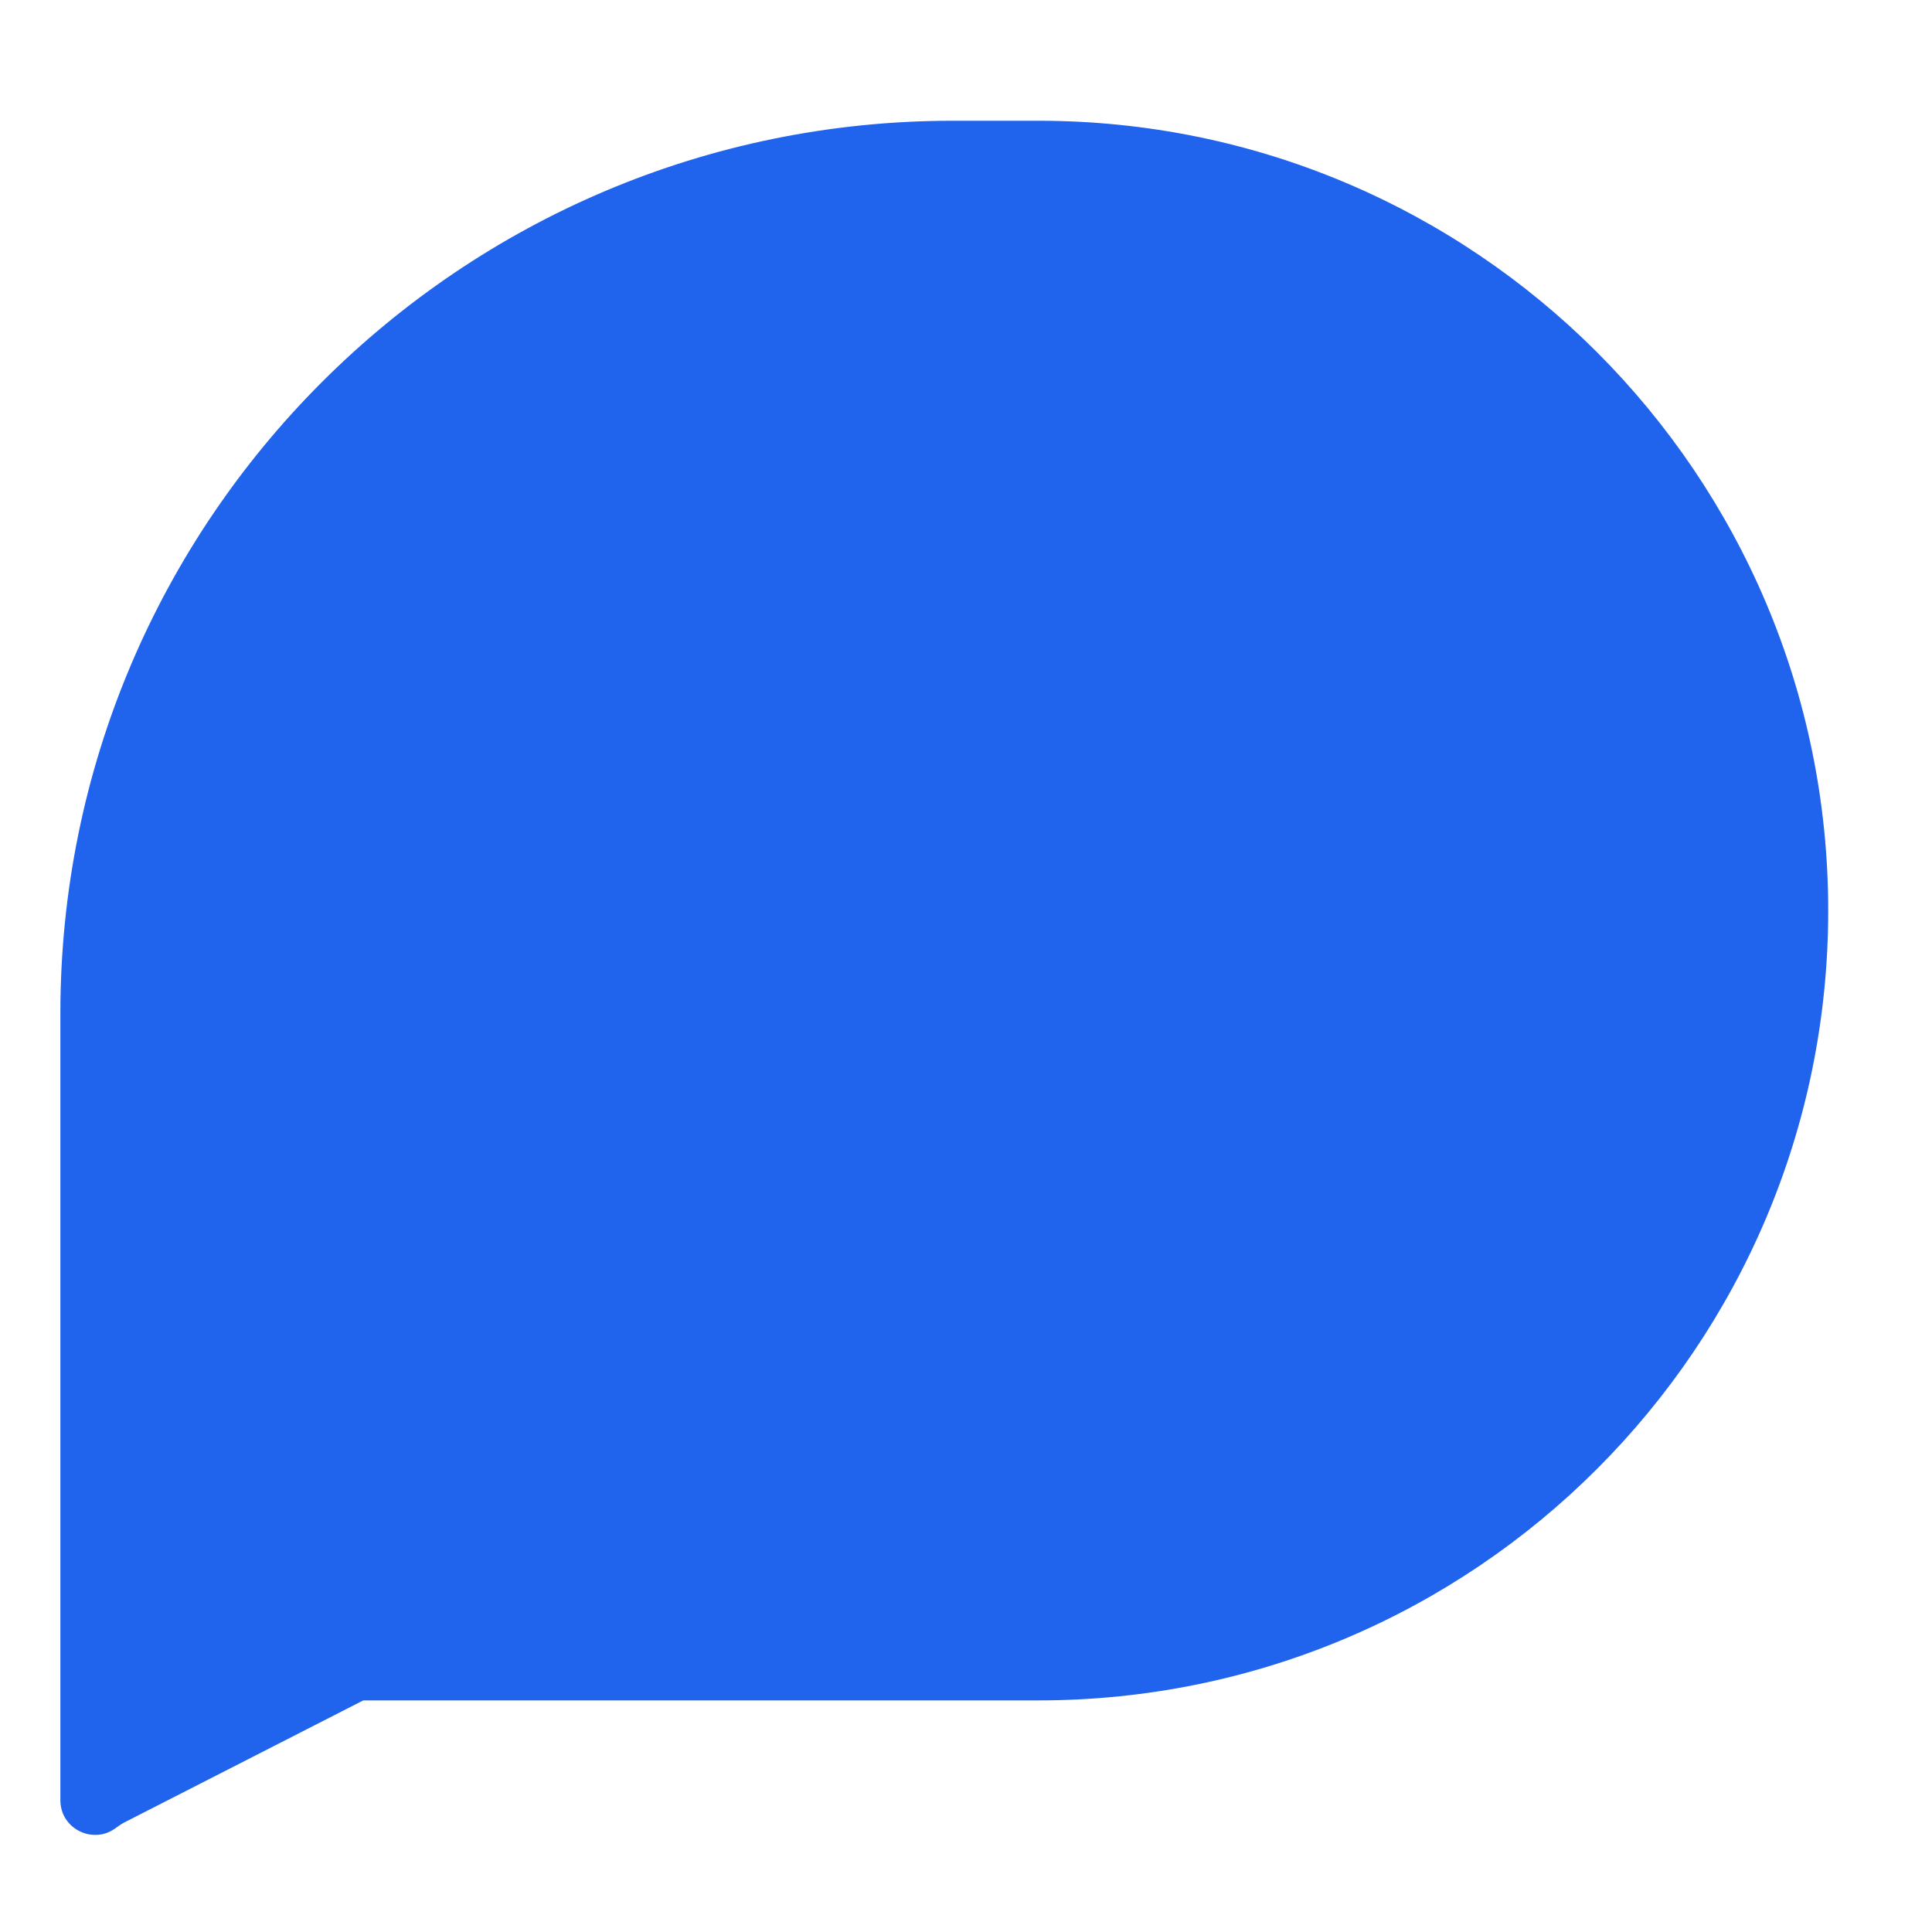
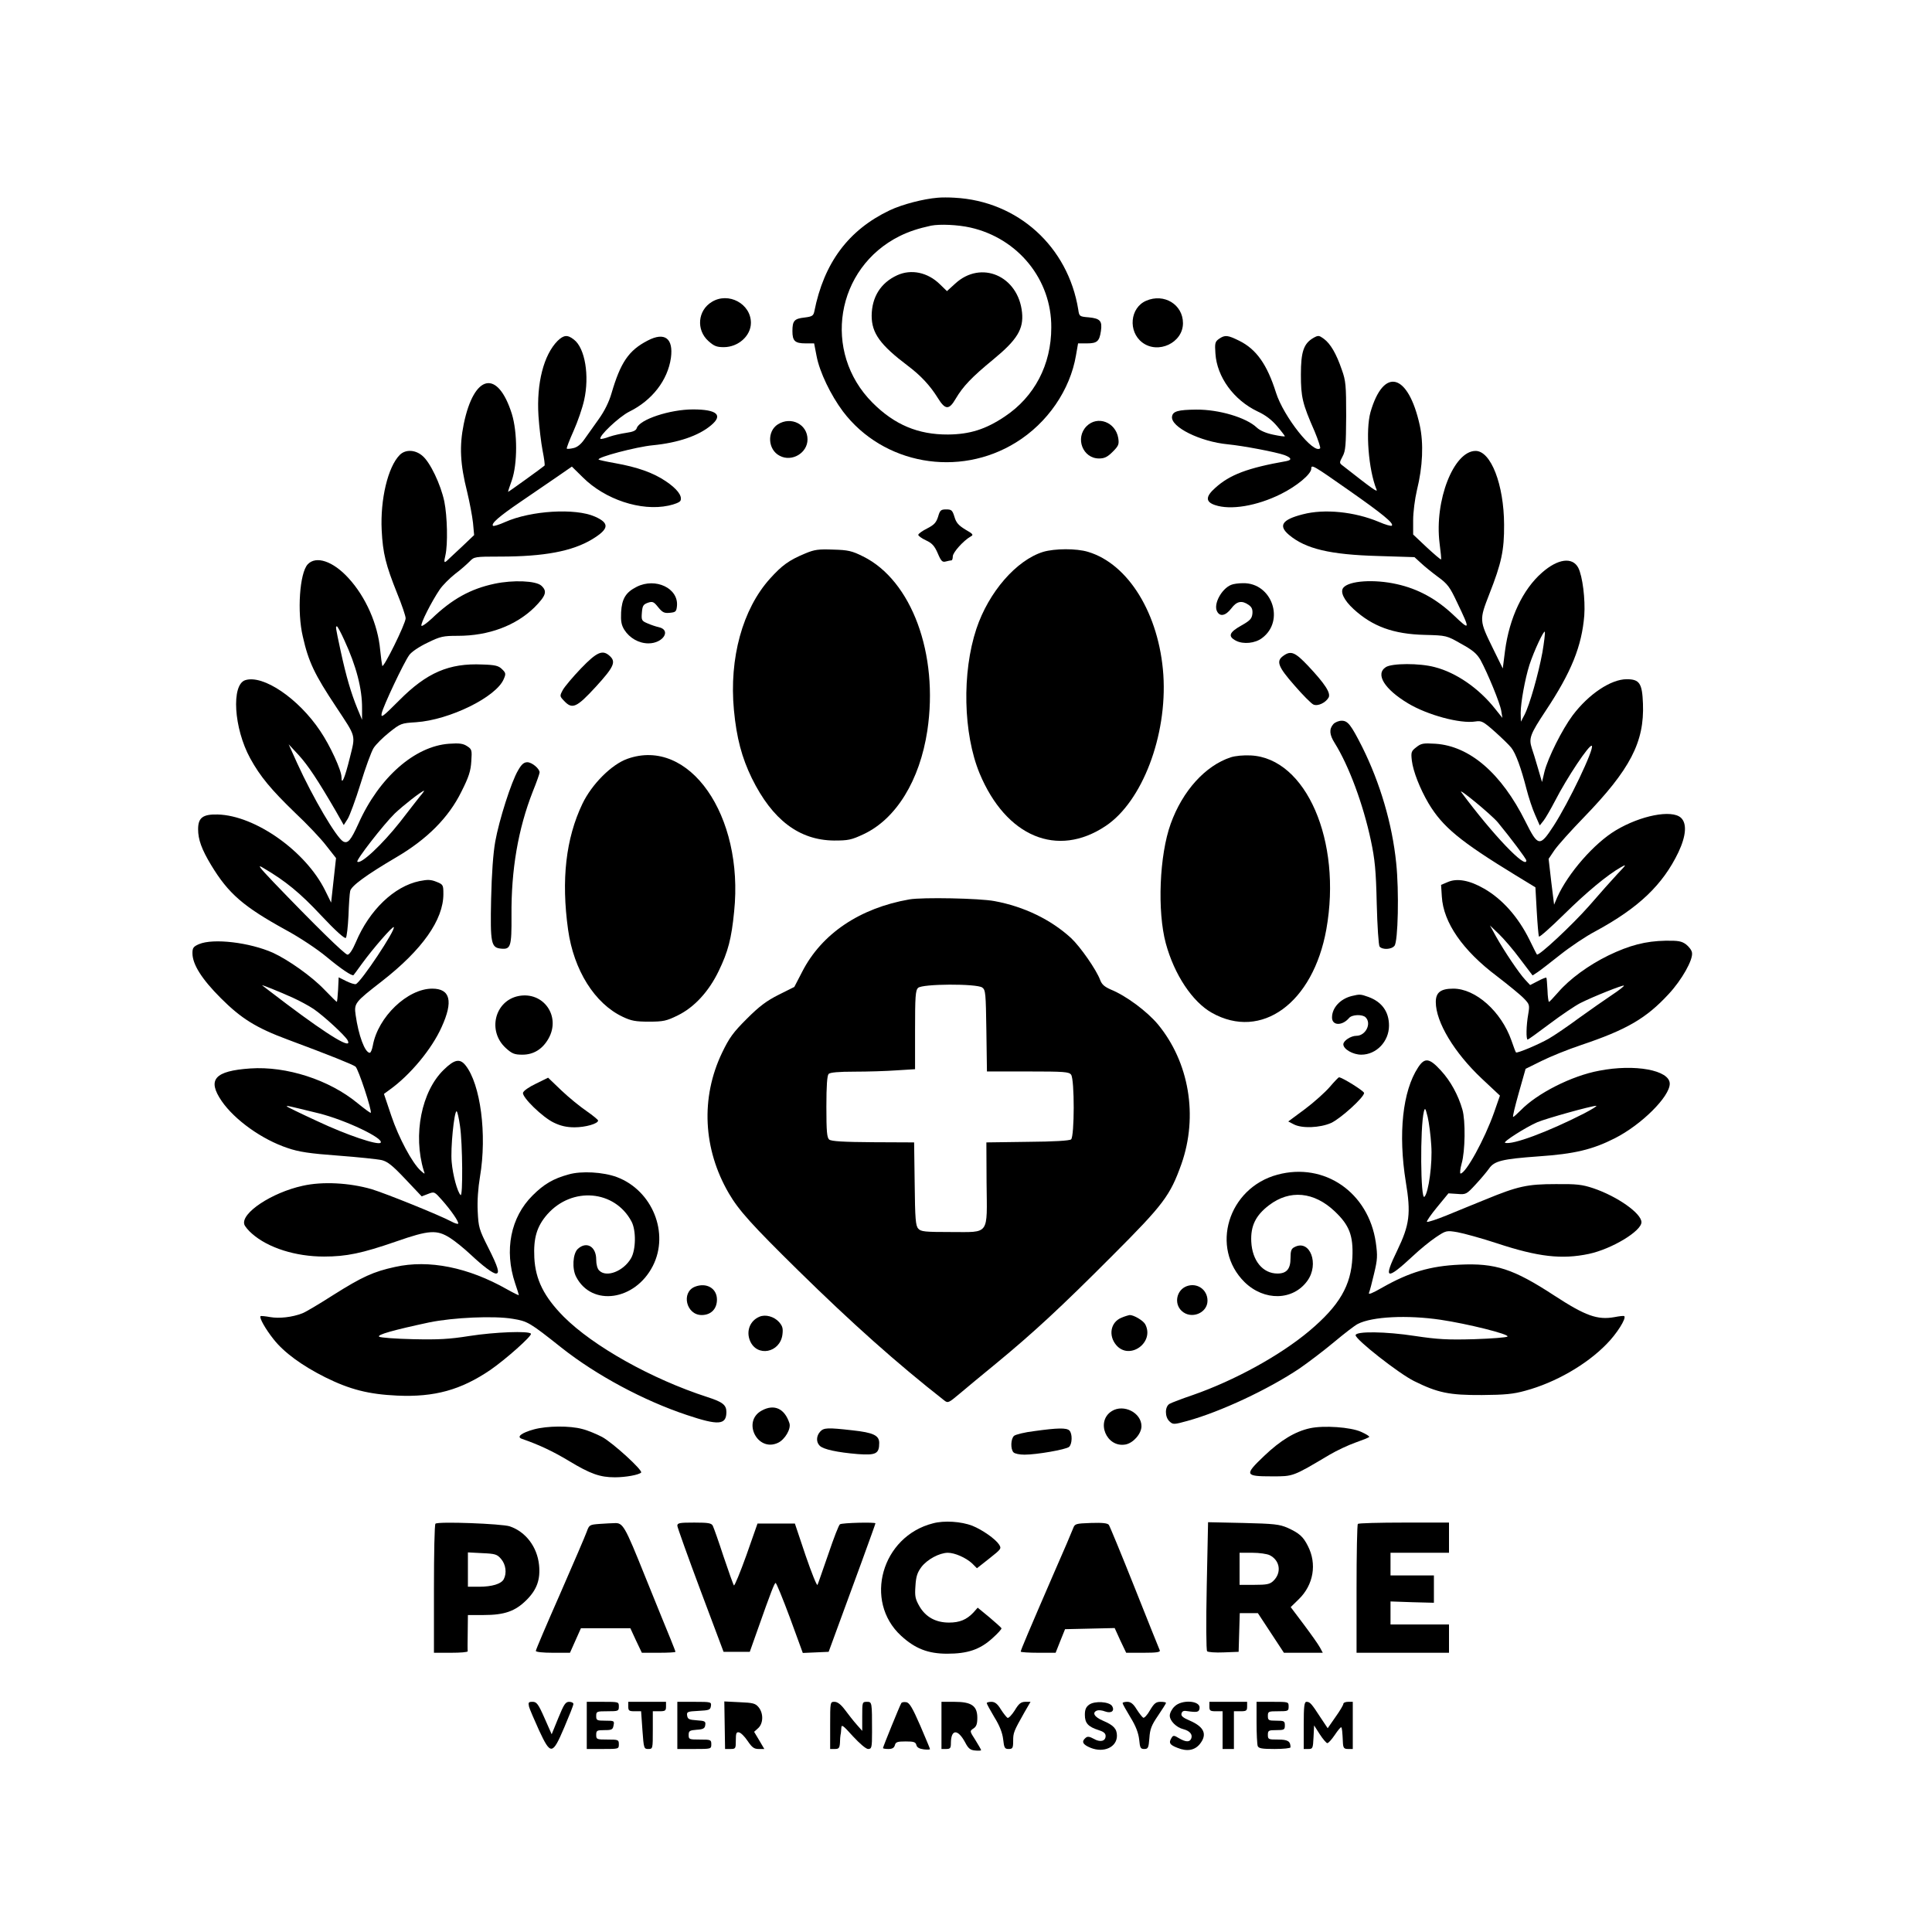
- <svg xmlns="http://www.w3.org/2000/svg" width="32" height="32" viewBox="0 0 32 32" fill="none">
-   <path d="M1 16.784C1 8.619 7.619 2 15.784 2L17.199 2C24.424 2 30.281 7.857 30.281 15.082C30.281 22.307 24.424 28.164 17.199 28.164L6.017 28.164L2.06 30.185C2.003 30.214 1.951 30.254 1.898 30.291C1.532 30.547 1 30.29 1 29.817L1 24.303V16.784Z" fill="#2063EC" />
+ <svg xmlns="http://www.w3.org/2000/svg" version="1.0" width="1024pt" height="1024pt" viewBox="0 0 1024 1024" preserveAspectRatio="xMidYMid meet">
+   <g transform="translate(0,1024) scale(0.1,-0.1)" fill="#000000" stroke="none">
+     <path d="M4970 9192 c-75 -6 -188 -35 -255 -67 -218 -104 -348 -278 -399 -536 -5 -23 -12 -27 -52 -32 -54 -6 -64 -17 -64 -72 0 -52 13 -65 70 -65 l45 0 13 -67 c16 -85 75 -207 140 -294 213 -281 614 -352 917 -164 167 103 287 278 318 462 l11 63 47 0 c54 0 66 11 74 65 8 54 -4 67 -64 73 -49 4 -51 5 -56 41 -54 334 -320 575 -655 593 -30 2 -71 2 -90 0z m173 -158 c253 -57 431 -276 429 -530 0 -197 -89 -367 -247 -472 -100 -67 -184 -94 -300 -95 -159 -1 -284 52 -400 168 -269 269 -196 715 144 884 49 24 97 40 166 55 47 9 141 5 208 -10z" />
+     <path d="M4755 8781 c-87 -40 -134 -115 -135 -214 0 -93 45 -155 192 -266 69 -52 118 -105 159 -171 39 -63 59 -64 94 -4 39 66 84 114 201 210 125 103 160 160 151 248 -20 194 -217 279 -354 153 l-44 -40 -37 36 c-65 64 -153 82 -227 48z" />
+     <path d="M3773 8640 c-75 -45 -84 -148 -19 -207 30 -27 44 -33 82 -33 77 0 144 60 144 129 0 101 -119 165 -207 111z" />
+     <path d="M6075 8646 c-86 -37 -97 -163 -21 -221 84 -64 216 -2 216 102 0 99 -100 160 -195 119z" />
+     <path d="M2955 8433 c-73 -74 -112 -224 -101 -397 4 -61 14 -144 22 -185 8 -40 13 -76 10 -79 -11 -10 -191 -140 -193 -139 -1 1 8 29 20 62 30 87 30 253 0 351 -75 238 -200 212 -255 -53 -24 -118 -19 -213 18 -360 13 -54 27 -128 31 -164 l6 -65 -63 -60 c-35 -32 -69 -65 -76 -71 -20 -20 -23 -16 -13 25 13 58 10 204 -6 284 -19 90 -75 208 -116 242 -38 33 -90 35 -120 5 -63 -63 -104 -236 -96 -399 6 -123 22 -185 82 -335 25 -61 45 -120 45 -132 0 -29 -119 -269 -124 -252 -2 8 -7 45 -11 84 -12 135 -76 281 -168 381 -82 90 -172 120 -216 73 -43 -46 -57 -253 -26 -383 30 -134 63 -202 176 -372 108 -164 104 -146 73 -271 -27 -109 -44 -148 -44 -102 0 36 -60 167 -113 245 -115 172 -302 299 -397 269 -75 -24 -61 -255 26 -414 53 -97 112 -167 237 -288 63 -59 138 -138 166 -175 l52 -66 -13 -118 -13 -118 -32 65 c-103 208 -371 397 -569 402 -79 2 -104 -17 -104 -78 0 -55 19 -107 69 -190 92 -152 171 -220 396 -344 74 -40 167 -102 215 -142 78 -65 138 -105 144 -97 2 2 22 29 45 61 59 81 162 199 168 193 12 -12 -173 -291 -201 -302 -6 -2 -29 5 -51 16 l-40 20 -3 -65 c-2 -36 -5 -65 -7 -65 -2 0 -32 30 -67 66 -66 69 -189 156 -271 194 -124 55 -316 78 -392 46 -30 -13 -35 -20 -35 -48 0 -59 49 -137 150 -238 109 -109 188 -158 355 -220 223 -83 342 -131 359 -143 15 -11 89 -236 81 -245 -2 -2 -33 21 -70 51 -150 124 -377 197 -568 184 -190 -13 -230 -59 -152 -173 69 -100 214 -204 350 -249 58 -20 116 -29 267 -40 106 -8 211 -19 232 -24 31 -8 57 -29 125 -101 l86 -91 34 13 c33 13 34 12 73 -32 49 -55 93 -119 86 -126 -3 -2 -18 2 -34 11 -68 36 -346 148 -424 172 -117 34 -261 42 -366 18 -164 -36 -328 -145 -309 -205 3 -10 22 -33 41 -49 85 -75 231 -121 381 -121 119 0 201 17 383 80 175 61 215 63 285 19 27 -17 76 -57 109 -88 66 -62 118 -101 135 -101 21 0 11 34 -41 137 -49 97 -52 109 -56 192 -3 55 2 125 12 184 38 224 3 491 -77 591 -30 37 -59 31 -115 -24 -118 -114 -164 -345 -106 -535 7 -20 7 -20 -16 0 -45 40 -117 175 -156 291 l-39 116 30 22 c108 77 224 216 276 333 62 136 46 203 -50 203 -131 0 -288 -150 -315 -302 -4 -21 -11 -38 -16 -38 -26 0 -60 93 -75 200 -9 63 -4 68 140 180 213 166 325 325 325 461 0 48 -1 51 -36 65 -30 12 -46 13 -91 4 -134 -28 -265 -153 -337 -324 -17 -40 -34 -66 -44 -66 -14 0 -177 160 -392 384 -79 83 -88 96 -55 76 118 -69 196 -133 307 -252 75 -80 125 -125 131 -119 5 5 11 58 14 118 2 59 6 118 9 130 5 27 86 86 244 179 164 96 278 211 345 347 40 79 50 111 53 162 4 59 3 64 -22 80 -21 14 -41 17 -96 13 -182 -13 -371 -179 -480 -423 -40 -88 -56 -108 -81 -95 -36 20 -160 231 -244 415 l-45 100 53 -57 c49 -54 100 -130 197 -297 l42 -74 21 33 c11 18 42 102 68 186 26 85 57 170 69 189 12 19 49 56 83 83 60 48 64 49 142 54 178 12 426 134 465 229 12 27 11 33 -9 52 -18 18 -35 23 -104 25 -177 8 -295 -43 -441 -190 -87 -87 -98 -96 -93 -69 7 36 117 269 146 309 12 17 52 44 96 65 69 34 84 37 162 37 163 0 307 54 406 151 61 62 69 85 36 115 -29 26 -149 31 -248 10 -127 -27 -225 -81 -333 -185 -26 -24 -51 -42 -54 -38 -8 8 54 130 97 193 15 22 52 59 81 82 30 22 64 53 78 67 23 24 27 25 160 25 234 0 383 28 489 92 90 55 93 85 14 120 -104 46 -339 32 -476 -29 -31 -14 -60 -23 -64 -20 -11 12 31 49 147 128 63 43 150 103 193 132 l78 54 58 -57 c117 -117 308 -181 454 -150 33 7 61 18 64 27 10 25 -19 63 -79 103 -67 45 -150 74 -267 95 -46 8 -86 17 -88 19 -12 12 201 68 287 76 133 13 243 50 309 106 65 54 31 84 -96 84 -122 0 -283 -53 -298 -99 -4 -13 -19 -20 -55 -25 -27 -4 -68 -13 -91 -21 -23 -9 -44 -13 -46 -11 -13 12 98 117 152 144 122 60 204 167 221 285 14 104 -33 139 -123 92 -101 -52 -144 -116 -192 -280 -13 -45 -37 -94 -68 -137 -26 -37 -60 -85 -76 -107 -18 -26 -38 -42 -58 -46 -17 -4 -32 -5 -35 -3 -2 3 14 45 36 94 22 49 47 122 56 163 29 129 5 276 -54 321 -34 27 -54 25 -87 -7z m-1130 -1586 c63 -136 95 -258 94 -362 l0 -60 -25 60 c-33 81 -59 168 -89 307 -28 130 -27 128 -19 128 3 0 21 -33 39 -73z m400 -829 c-14 -18 -62 -79 -105 -135 -94 -119 -209 -227 -226 -210 -8 8 138 196 198 255 44 42 142 119 156 121 2 1 -8 -14 -23 -31z m-671 -1067 c35 -16 85 -43 110 -60 57 -40 163 -138 178 -164 29 -54 -92 18 -322 191 -69 52 -127 97 -130 99 -8 7 91 -33 164 -66z m136 -612 c141 -35 349 -134 327 -156 -15 -14 -179 41 -334 114 -89 41 -163 77 -163 79 0 5 6 3 170 -37z m748 -66 c14 -92 16 -382 3 -367 -17 18 -41 105 -47 175 -7 70 13 269 26 269 4 0 12 -35 18 -77z" />
+     <path d="M6461 8444 c-21 -15 -23 -23 -19 -78 8 -124 97 -246 222 -306 44 -20 77 -46 105 -79 23 -27 41 -51 41 -53 0 -3 -28 1 -61 8 -39 8 -71 22 -88 38 -56 53 -200 96 -321 95 -97 -1 -124 -9 -128 -37 -8 -55 149 -133 296 -147 82 -8 255 -41 300 -57 37 -14 41 -26 10 -32 -205 -36 -300 -72 -377 -142 -52 -46 -52 -74 -1 -91 82 -28 221 -5 348 58 85 42 162 106 162 135 0 24 10 18 201 -116 177 -124 238 -174 226 -186 -3 -4 -35 5 -69 20 -129 54 -289 70 -403 40 -110 -28 -131 -60 -73 -109 88 -74 217 -105 474 -112 l191 -6 34 -31 c19 -18 60 -51 91 -74 51 -37 63 -54 101 -135 71 -148 70 -152 -19 -67 -91 86 -188 139 -301 164 -120 27 -253 18 -283 -19 -18 -22 3 -66 54 -113 100 -92 211 -133 377 -137 115 -3 116 -3 193 -47 62 -34 83 -52 103 -86 38 -70 104 -230 110 -270 l6 -37 -40 50 c-85 107 -205 190 -318 219 -81 22 -228 21 -260 0 -57 -37 -7 -117 118 -192 103 -62 277 -109 357 -96 32 5 41 1 103 -54 37 -33 76 -71 87 -85 24 -30 52 -107 81 -220 11 -43 31 -104 45 -135 l25 -57 20 25 c11 14 38 61 61 105 63 123 183 303 195 292 14 -15 -122 -300 -203 -425 -73 -112 -82 -110 -149 24 -127 255 -295 400 -477 412 -65 4 -76 2 -102 -19 -26 -20 -28 -26 -23 -70 7 -58 43 -149 88 -226 75 -126 169 -203 462 -382 l105 -64 7 -126 c4 -69 9 -130 12 -135 3 -4 62 48 132 117 120 118 229 209 303 251 30 17 29 14 -18 -35 -28 -30 -96 -106 -152 -171 -91 -103 -267 -267 -276 -257 -2 2 -20 38 -40 79 -60 121 -144 215 -240 270 -76 44 -142 56 -190 36 l-38 -16 4 -62 c8 -138 111 -286 292 -422 61 -47 125 -99 143 -118 30 -31 31 -35 23 -83 -11 -61 -12 -135 -3 -135 3 0 56 38 117 84 61 46 134 95 161 109 69 35 228 98 232 93 3 -2 -26 -25 -64 -50 -37 -25 -115 -79 -173 -121 -58 -43 -130 -92 -161 -110 -52 -30 -168 -79 -174 -73 -2 2 -13 30 -24 63 -54 154 -190 275 -308 275 -67 0 -93 -20 -93 -71 0 -106 98 -269 245 -407 l95 -89 -31 -89 c-50 -142 -150 -324 -178 -324 -4 0 -2 24 6 53 19 65 21 228 4 286 -22 77 -63 152 -114 207 -61 67 -86 70 -121 16 -82 -125 -106 -351 -65 -606 28 -168 20 -228 -45 -363 -76 -156 -59 -162 84 -29 36 34 90 78 120 98 54 36 56 37 115 27 33 -6 128 -32 210 -59 218 -72 343 -86 486 -56 122 26 279 121 279 168 0 47 -128 137 -255 180 -60 20 -89 23 -200 22 -149 0 -200 -11 -370 -81 -60 -24 -154 -63 -208 -85 -54 -22 -101 -37 -104 -34 -3 3 21 38 54 78 l60 73 47 -3 c46 -4 49 -2 97 50 27 29 59 67 71 84 28 41 70 51 263 65 190 13 286 36 404 96 142 72 291 221 291 289 0 72 -185 106 -374 69 -146 -27 -329 -120 -416 -210 -19 -19 -37 -35 -40 -35 -4 0 10 57 30 128 l36 127 85 42 c46 23 140 61 209 84 241 81 345 141 464 270 70 75 130 182 124 219 -1 13 -16 32 -31 44 -24 18 -42 21 -110 20 -105 -2 -190 -24 -302 -78 -106 -52 -206 -125 -267 -196 -24 -27 -45 -50 -48 -50 -3 0 -7 28 -8 62 -2 34 -4 64 -6 66 -2 2 -23 -6 -45 -18 l-41 -21 -26 28 c-33 35 -110 150 -154 228 l-33 60 47 -45 c26 -25 77 -84 113 -133 l66 -87 26 17 c14 9 68 51 121 93 53 42 136 98 186 124 229 124 357 246 440 419 41 87 46 153 13 183 -49 44 -213 12 -345 -67 -114 -68 -253 -227 -310 -354 l-17 -40 -15 121 -14 122 31 46 c18 26 87 103 154 172 248 256 323 401 315 605 -4 107 -18 129 -86 129 -84 0 -202 -79 -287 -192 -55 -74 -130 -223 -149 -298 l-13 -55 -22 75 c-12 41 -26 88 -32 104 -17 53 -9 74 73 198 137 206 192 344 205 506 6 85 -9 208 -32 253 -31 58 -108 48 -192 -26 -102 -89 -173 -240 -196 -414 l-12 -94 -52 106 c-73 149 -73 150 -19 289 64 163 79 231 78 368 -1 212 -70 390 -151 390 -116 0 -219 -263 -191 -489 6 -46 10 -85 8 -86 -2 -2 -36 27 -76 64 l-72 68 0 76 c0 42 9 112 20 159 31 125 36 248 15 344 -61 276 -191 311 -261 70 -27 -97 -11 -305 32 -411 7 -17 -20 2 -178 126 -20 15 -20 16 -2 50 16 29 18 59 19 214 0 162 -2 187 -23 245 -29 85 -60 138 -95 164 -26 19 -30 19 -54 6 -53 -30 -68 -73 -68 -195 0 -120 8 -154 73 -302 19 -46 32 -86 29 -89 -34 -34 -194 168 -234 295 -47 149 -104 230 -195 275 -61 30 -75 32 -107 10z m1714 -1662 c-21 -114 -68 -280 -95 -331 l-19 -36 -1 47 c0 54 23 180 46 253 24 74 78 189 82 176 2 -7 -4 -56 -13 -109z m-236 -901 c69 -84 151 -193 151 -202 0 -49 -178 137 -344 361 -26 34 158 -117 193 -159z m456 -1543 c-190 -97 -380 -168 -418 -155 -13 4 109 82 171 109 47 20 284 86 312 87 8 0 -21 -18 -65 -41z m-809 -168 c7 -94 -14 -251 -36 -273 -21 -23 -24 368 -3 452 6 22 8 18 20 -29 7 -30 16 -98 19 -150z" />
+     <path d="M4123 7991 c-59 -37 -54 -135 10 -167 64 -34 147 15 147 87 0 80 -87 124 -157 80z" />
+     <path d="M5759 7981 c-62 -63 -20 -171 66 -171 29 0 45 8 72 35 32 32 35 40 30 73 -14 85 -110 121 -168 63z" />
+     <path d="M4972 7501 c-10 -31 -21 -43 -58 -62 -26 -13 -47 -28 -47 -34 0 -5 19 -19 41 -29 32 -15 45 -29 62 -68 18 -43 25 -49 43 -44 12 3 25 6 30 6 4 0 7 10 7 21 0 21 57 84 94 105 17 9 15 13 -27 37 -36 22 -49 36 -58 67 -11 36 -16 40 -44 40 -28 0 -33 -4 -43 -39z" />
+     <path d="M4269 7307 c-87 -36 -124 -63 -188 -134 -145 -161 -217 -421 -191 -697 14 -148 42 -252 95 -361 109 -221 251 -328 435 -330 76 0 92 3 158 34 172 81 297 285 337 548 61 406 -83 797 -341 924 -58 29 -79 34 -158 36 -78 3 -99 0 -147 -20z" />
+     <path d="M5529 7315 c-142 -44 -289 -213 -354 -408 -77 -232 -70 -555 17 -766 140 -336 412 -450 668 -279 194 129 327 479 306 801 -22 322 -185 588 -399 652 -62 19 -177 18 -238 0z" />
+     <path d="M3375 7130 c-58 -29 -79 -63 -83 -135 -2 -47 1 -67 17 -93 28 -44 77 -72 128 -72 78 0 123 71 54 86 -14 3 -41 12 -59 20 -31 13 -33 17 -30 56 3 37 7 44 31 53 26 9 32 6 56 -24 22 -27 32 -32 61 -29 31 3 35 6 38 36 9 94 -113 152 -213 102z" />
+     <path d="M6525 7140 c-51 -21 -95 -103 -74 -141 15 -29 45 -23 75 16 29 39 56 44 92 19 17 -12 22 -24 20 -47 -3 -26 -12 -36 -58 -62 -66 -37 -73 -58 -29 -81 39 -20 101 -14 138 14 123 91 53 294 -101 291 -24 0 -52 -4 -63 -9z" />
+     <path d="M3080 6698 c-44 -46 -87 -97 -97 -115 -17 -32 -17 -33 7 -58 43 -46 66 -36 168 75 96 105 108 132 74 163 -38 35 -68 22 -152 -65z" />
+     <path d="M6802 6764 c-40 -28 -28 -58 59 -157 44 -51 89 -96 100 -101 23 -11 65 9 81 37 12 24 -18 71 -108 167 -70 74 -92 83 -132 54z" />
+     <path d="M7067 6402 c-23 -26 -21 -56 7 -100 75 -120 151 -324 192 -517 21 -99 27 -157 31 -335 3 -120 10 -221 15 -227 15 -18 63 -16 79 4 19 22 25 290 9 440 -21 206 -85 423 -180 614 -60 118 -76 139 -109 139 -15 0 -35 -8 -44 -18z" />
+     <path d="M3325 6218 c-84 -30 -188 -134 -238 -238 -88 -184 -113 -403 -76 -668 30 -214 141 -391 289 -461 46 -22 69 -26 140 -26 76 0 93 4 152 33 88 43 165 127 217 235 50 103 68 172 82 315 53 510 -238 927 -566 810z" />
+     <path d="M6523 6226 c-134 -44 -255 -177 -318 -352 -60 -166 -72 -463 -26 -634 45 -166 141 -310 244 -368 263 -148 537 52 607 443 83 467 -107 906 -400 921 -38 2 -83 -2 -107 -10z" />
+     <path d="M2746 6157 c-36 -60 -101 -265 -121 -377 -11 -61 -19 -171 -22 -305 -5 -236 0 -258 53 -263 51 -5 56 11 55 175 -2 243 35 459 113 658 20 49 36 95 36 101 0 20 -41 54 -65 54 -18 0 -31 -11 -49 -43z" />
+     <path d="M4820 5473 c-263 -46 -465 -182 -568 -383 l-42 -81 -82 -41 c-64 -32 -103 -61 -169 -127 -73 -73 -93 -100 -132 -181 -114 -238 -101 -510 36 -745 53 -91 125 -170 368 -409 285 -280 524 -493 773 -688 20 -16 24 -14 82 35 34 29 120 100 192 159 199 164 344 298 617 572 273 273 307 319 367 487 89 254 41 539 -125 740 -58 69 -168 151 -249 184 -34 15 -48 27 -57 51 -20 54 -105 176 -154 222 -107 98 -249 167 -406 196 -78 15 -382 21 -451 9z m386 -467 c18 -13 19 -30 22 -229 l3 -216 217 0 c194 0 218 -2 229 -17 19 -26 18 -327 0 -343 -9 -7 -91 -12 -231 -13 l-218 -3 1 -213 c3 -283 18 -262 -188 -262 -140 0 -160 2 -174 18 -14 15 -17 51 -19 238 l-3 219 -217 1 c-159 1 -222 5 -233 14 -12 10 -15 42 -15 174 0 113 4 166 12 174 8 8 53 12 138 12 69 0 169 3 223 7 l97 6 0 208 c0 175 2 210 16 223 22 22 310 23 340 2z" />
+     <path d="M2749 4961 c-127 -25 -167 -186 -68 -276 33 -30 46 -35 88 -35 59 0 106 29 138 85 67 118 -26 251 -158 226z" />
+     <path d="M7165 4961 c-61 -15 -105 -62 -105 -114 0 -44 54 -45 90 -3 15 19 71 21 88 4 33 -33 0 -98 -49 -98 -29 0 -69 -26 -69 -45 0 -26 51 -55 95 -55 80 0 147 70 147 154 0 74 -38 126 -109 152 -42 15 -46 15 -88 5z" />
+     <path d="M2840 4496 c-36 -17 -66 -38 -68 -48 -5 -24 104 -130 163 -158 35 -17 67 -25 110 -25 58 0 125 19 125 36 0 4 -28 27 -61 50 -34 23 -94 72 -133 109 l-71 68 -65 -32z" />
+     <path d="M7048 4479 c-24 -28 -83 -81 -131 -117 l-89 -66 29 -15 c43 -23 139 -19 198 7 50 23 175 136 175 159 0 10 -116 83 -133 83 -3 0 -25 -23 -49 -51z" />
+     <path d="M3013 4015 c-81 -22 -131 -52 -190 -111 -117 -116 -151 -291 -93 -465 11 -32 20 -61 20 -63 0 -3 -28 11 -62 30 -206 117 -415 159 -594 119 -115 -25 -174 -52 -328 -149 -75 -48 -149 -92 -164 -97 -54 -21 -122 -28 -169 -20 -27 5 -50 7 -52 5 -8 -8 26 -68 68 -121 55 -71 153 -142 275 -203 131 -65 230 -90 381 -97 198 -9 338 30 494 136 80 55 222 181 215 192 -10 16 -191 9 -326 -12 -107 -17 -164 -20 -298 -17 -91 2 -172 8 -180 13 -16 10 78 36 265 76 127 26 344 36 443 19 79 -13 89 -19 258 -153 183 -145 436 -281 665 -357 167 -56 209 -53 209 16 0 37 -19 53 -100 79 -297 96 -606 270 -762 426 -105 106 -150 197 -156 313 -5 104 13 166 69 230 131 148 357 129 446 -38 25 -46 24 -151 -3 -196 -40 -68 -130 -103 -168 -64 -10 9 -16 33 -16 58 0 70 -52 99 -98 56 -26 -25 -31 -105 -8 -148 83 -159 312 -126 406 58 89 174 -2 400 -190 471 -72 27 -189 34 -257 14z" />
+     <path d="M6771 4014 c-262 -70 -359 -388 -174 -570 104 -101 256 -98 332 7 65 89 14 223 -68 179 -17 -8 -21 -20 -21 -59 0 -57 -21 -81 -69 -81 -78 0 -134 68 -139 169 -4 83 23 139 94 193 110 84 239 72 349 -33 77 -73 98 -128 93 -243 -7 -150 -69 -256 -228 -390 -156 -131 -397 -263 -618 -340 -56 -19 -111 -40 -122 -46 -27 -14 -27 -71 -1 -94 18 -17 23 -17 95 3 174 48 427 166 594 278 45 31 127 93 182 139 55 46 112 90 127 97 76 39 262 48 438 22 142 -21 367 -77 355 -89 -5 -5 -85 -11 -177 -14 -139 -4 -193 -1 -313 17 -155 24 -315 26 -315 4 0 -23 229 -203 310 -243 125 -62 186 -75 360 -74 121 1 166 5 230 23 159 43 324 138 430 247 54 54 106 137 94 148 -2 3 -26 0 -52 -5 -90 -16 -153 6 -320 115 -216 141 -311 172 -500 163 -157 -7 -267 -40 -410 -121 -54 -31 -76 -40 -71 -28 4 9 16 55 27 102 18 75 19 93 9 165 -39 265 -272 426 -521 359z" />
+     <path d="M3683 3420 c-74 -30 -46 -150 36 -150 49 0 81 32 81 82 0 60 -56 92 -117 68z" />
+     <path d="M6290 3423 c-54 -20 -69 -92 -27 -131 50 -47 137 -12 137 54 0 59 -55 97 -110 77z" />
+     <path d="M4025 3261 c-50 -21 -71 -76 -50 -127 36 -88 159 -65 172 32 4 33 1 45 -18 67 -26 29 -72 42 -104 28z" />
+     <path d="M5942 3255 c-56 -24 -68 -94 -26 -144 70 -83 205 13 154 110 -11 20 -60 49 -82 49 -7 -1 -28 -7 -46 -15z" />
+     <path d="M4038 2764 c-107 -57 -23 -223 86 -171 36 17 70 74 60 104 -25 77 -80 103 -146 67z" />
+     <path d="M5893 2761 c-87 -54 -29 -196 73 -177 41 8 84 57 84 97 0 71 -94 119 -157 80z" />
+     <path d="M2830 2664 c-66 -18 -94 -40 -64 -50 92 -32 164 -66 249 -117 114 -69 165 -87 244 -87 58 0 127 13 139 25 11 11 -150 158 -207 189 -29 15 -76 35 -105 42 -66 18 -186 17 -256 -2z" />
+     <path d="M6943 2670 c-78 -17 -155 -63 -243 -147 -106 -101 -103 -108 43 -108 112 0 108 -2 303 114 39 23 101 52 138 65 37 13 70 26 73 30 3 3 -16 15 -43 27 -55 25 -198 35 -271 19z" />
+     <path d="M4347 2652 c-21 -23 -22 -56 -2 -75 19 -19 93 -35 202 -44 96 -7 113 2 113 59 0 40 -31 55 -142 67 -132 15 -152 14 -171 -7z" />
+     <path d="M5483 2655 c-51 -6 -99 -18 -108 -25 -18 -15 -20 -71 -3 -88 7 -7 32 -12 58 -12 65 0 219 27 236 41 17 14 19 70 2 87 -15 15 -63 14 -185 -3z" />
+     <path d="M4945 2166 c-272 -69 -369 -412 -169 -596 74 -68 143 -95 244 -95 109 0 174 22 240 82 28 25 50 49 48 53 -2 4 -31 30 -64 58 l-62 51 -23 -26 c-36 -38 -73 -53 -129 -53 -70 0 -123 29 -156 85 -23 40 -26 54 -22 109 3 51 10 71 32 101 31 40 94 74 139 75 38 0 96 -26 129 -56 l26 -26 66 52 c63 50 65 52 51 74 -20 30 -89 78 -141 99 -59 23 -150 29 -209 13z" />
+     <path d="M2308 2164 c-5 -4 -8 -160 -8 -346 l0 -338 90 0 c50 0 89 3 89 8 -1 4 -1 49 0 100 l1 92 83 0 c111 0 168 20 228 80 55 55 74 109 66 186 -10 95 -70 175 -155 204 -41 14 -382 27 -394 14z m348 -187 c25 -29 31 -75 14 -107 -13 -25 -62 -40 -131 -40 l-59 0 0 91 0 91 76 -4 c69 -3 79 -6 100 -31z" />
+     <path d="M3179 2163 c-54 -4 -56 -5 -69 -41 -7 -20 -71 -169 -141 -329 -71 -161 -129 -297 -129 -303 0 -6 36 -10 90 -10 l91 0 29 65 29 65 131 0 131 0 30 -65 31 -65 89 0 c49 0 89 2 89 5 0 3 -12 33 -26 68 -14 34 -75 183 -135 332 -109 271 -117 285 -164 282 -11 0 -45 -2 -76 -4z" />
+     <path d="M3590 2153 c1 -10 56 -164 123 -343 l122 -325 69 0 70 0 39 110 c75 213 92 255 98 255 4 0 38 -83 76 -185 l68 -186 69 3 68 3 33 90 c91 246 215 586 215 591 0 7 -175 3 -188 -5 -6 -3 -33 -73 -61 -156 -29 -82 -54 -157 -58 -165 -3 -8 -31 62 -63 155 l-57 170 -99 0 -99 0 -59 -168 c-33 -92 -63 -164 -66 -160 -4 5 -28 73 -55 153 -26 80 -52 153 -57 163 -7 14 -23 17 -98 17 -79 0 -90 -2 -90 -17z" />
+     <path d="M5688 2140 c-5 -14 -51 -122 -103 -240 -129 -298 -175 -406 -175 -414 0 -3 42 -6 93 -6 l92 0 25 63 25 62 132 3 131 3 30 -66 31 -65 92 0 c69 0 90 3 86 13 -3 6 -63 156 -133 332 -70 176 -132 326 -137 333 -7 9 -34 12 -95 10 -80 -3 -85 -4 -94 -28z" />
+     <path d="M6396 1835 c-4 -196 -3 -342 2 -347 5 -5 44 -8 88 -6 l79 3 3 103 3 102 48 0 48 0 69 -105 69 -105 103 0 103 0 -15 28 c-8 15 -46 69 -85 121 l-70 93 43 42 c78 76 97 187 48 282 -25 50 -46 68 -107 96 -44 19 -71 22 -236 26 l-186 4 -7 -337z m334 162 c55 -28 64 -94 18 -137 -18 -17 -35 -20 -100 -20 l-78 0 0 85 0 85 68 0 c37 0 78 -6 92 -13z" />
+     <path d="M7197 2163 c-4 -3 -7 -159 -7 -345 l0 -338 245 0 245 0 0 75 0 75 -155 0 -155 0 0 61 0 61 115 -4 115 -3 0 73 0 72 -115 0 -115 0 0 60 0 60 155 0 155 0 0 80 0 80 -238 0 c-131 0 -242 -3 -245 -7z" />
+     <path d="M2804 1194 c4 -14 28 -70 53 -125 62 -133 71 -132 134 16 26 61 48 116 48 123 1 6 -9 12 -22 12 -20 0 -28 -13 -58 -86 l-35 -86 -38 86 c-33 75 -42 86 -63 86 -22 0 -24 -3 -19 -26z" />
+     <path d="M3110 1095 l0 -125 85 0 c84 0 85 0 85 25 0 24 -3 25 -60 25 -57 0 -60 1 -60 25 0 23 4 25 44 25 39 0 44 3 48 25 5 24 3 25 -43 25 -46 0 -49 2 -49 25 0 24 3 25 60 25 57 0 60 1 60 25 0 25 -1 25 -85 25 l-85 0 0 -125z" />
+     <path d="M3330 1195 c0 -22 4 -25 34 -25 l34 0 7 -100 c7 -97 8 -100 31 -100 24 0 24 1 24 100 l0 100 35 0 c31 0 35 3 35 25 l0 25 -100 0 -100 0 0 -25z" />
+     <path d="M3590 1095 l0 -125 90 0 c89 0 90 0 90 25 0 24 -3 25 -60 25 -57 0 -60 1 -60 24 0 22 5 25 43 28 34 2 43 7 45 25 3 20 -2 22 -45 25 -41 3 -48 6 -51 25 -3 20 1 22 60 25 57 3 63 5 66 26 3 21 1 22 -87 22 l-91 0 0 -125z" />
+     <path d="M3841 1096 l2 -126 28 0 c28 0 29 2 29 46 0 38 3 45 17 42 10 -2 30 -22 46 -46 23 -34 34 -42 58 -42 l30 0 -27 46 -27 45 22 20 c27 25 28 78 2 110 -17 21 -30 24 -101 27 l-81 4 2 -126z" />
+     <path d="M4400 1095 l0 -125 25 0 c21 0 25 5 27 33 0 17 2 37 3 42 2 6 3 21 4 35 1 22 7 18 62 -43 35 -38 69 -67 80 -67 19 0 21 7 21 90 0 159 0 160 -27 160 -25 0 -25 -2 -25 -77 l0 -77 -30 34 c-17 19 -44 54 -62 78 -21 28 -39 42 -55 42 -23 0 -23 -1 -23 -125z" />
+     <path d="M4777 1213 c-8 -13 -97 -232 -97 -238 0 -3 13 -5 29 -5 20 0 30 6 34 20 4 17 14 20 57 20 43 0 53 -3 57 -19 3 -13 16 -20 39 -23 19 -2 34 -2 33 2 0 3 -24 59 -52 125 -41 94 -57 121 -74 123 -12 2 -23 0 -26 -5z" />
+     <path d="M4990 1095 l0 -125 25 0 c22 0 25 5 25 33 1 73 37 74 76 1 16 -31 27 -40 52 -42 18 -2 32 -1 32 2 0 3 -14 27 -30 53 -31 48 -31 48 -10 62 15 10 20 24 20 56 0 64 -31 85 -121 85 l-69 0 0 -125z" />
+     <path d="M5230 1213 c0 -4 18 -37 40 -74 28 -45 43 -83 47 -118 5 -45 8 -51 29 -51 21 0 24 5 24 43 0 43 3 51 59 150 l33 57 -29 0 c-22 -1 -33 -9 -55 -46 -16 -25 -33 -42 -38 -39 -6 4 -22 24 -36 46 -17 28 -31 39 -49 39 -14 0 -25 -3 -25 -7z" />
+     <path d="M5773 1205 c-17 -12 -23 -26 -23 -54 0 -44 17 -63 73 -81 26 -8 37 -17 37 -31 0 -28 -29 -35 -63 -15 -22 12 -33 14 -43 5 -24 -20 -15 -36 27 -53 70 -28 139 4 139 64 0 37 -18 56 -72 79 -48 20 -62 44 -33 55 8 3 27 1 42 -5 33 -12 53 3 37 29 -15 23 -92 28 -121 7z" />
+     <path d="M5950 1213 c0 -4 19 -38 42 -76 29 -47 42 -83 46 -118 4 -43 7 -49 27 -49 20 0 23 6 27 58 3 47 11 68 46 119 23 34 42 64 42 67 0 4 -13 6 -29 6 -24 0 -34 -8 -56 -45 -14 -25 -31 -43 -36 -39 -5 3 -21 23 -35 45 -17 28 -31 39 -49 39 -14 0 -25 -3 -25 -7z" />
+     <path d="M6225 1195 c-14 -13 -25 -35 -25 -48 0 -28 35 -63 72 -72 34 -9 50 -28 42 -49 -8 -21 -29 -20 -65 1 -26 16 -31 16 -39 3 -17 -27 -11 -38 31 -54 51 -21 92 -13 119 21 40 51 22 90 -53 123 -36 15 -48 25 -45 37 3 13 11 17 28 14 56 -8 65 -6 68 15 6 41 -95 48 -133 9z" />
+     <path d="M6410 1195 c0 -22 4 -25 35 -25 l35 0 0 -100 0 -100 30 0 30 0 0 100 0 100 35 0 c31 0 35 3 35 25 l0 25 -100 0 -100 0 0 -25z" />
+     <path d="M6660 1111 c0 -60 3 -116 6 -125 5 -13 23 -16 90 -16 46 0 84 4 84 9 0 32 -14 41 -66 41 -51 0 -54 1 -54 25 0 23 4 25 45 25 41 0 45 2 45 25 0 23 -4 25 -45 25 -41 0 -45 2 -45 25 0 24 3 25 55 25 52 0 55 1 55 25 0 25 -1 25 -85 25 l-85 0 0 -109z" />
+     <path d="M6910 1095 l0 -125 25 0 c23 0 24 4 27 63 l3 62 30 -47 c17 -26 35 -47 40 -47 6 0 23 19 40 44 16 24 31 42 34 40 4 -4 6 -22 9 -87 2 -23 7 -28 27 -28 l25 0 0 125 0 125 -25 0 c-14 0 -25 -5 -25 -11 0 -6 -19 -38 -42 -70 l-41 -59 -38 57 c-48 74 -56 83 -74 83 -12 0 -15 -22 -15 -125z" />
+   </g>
</svg>
